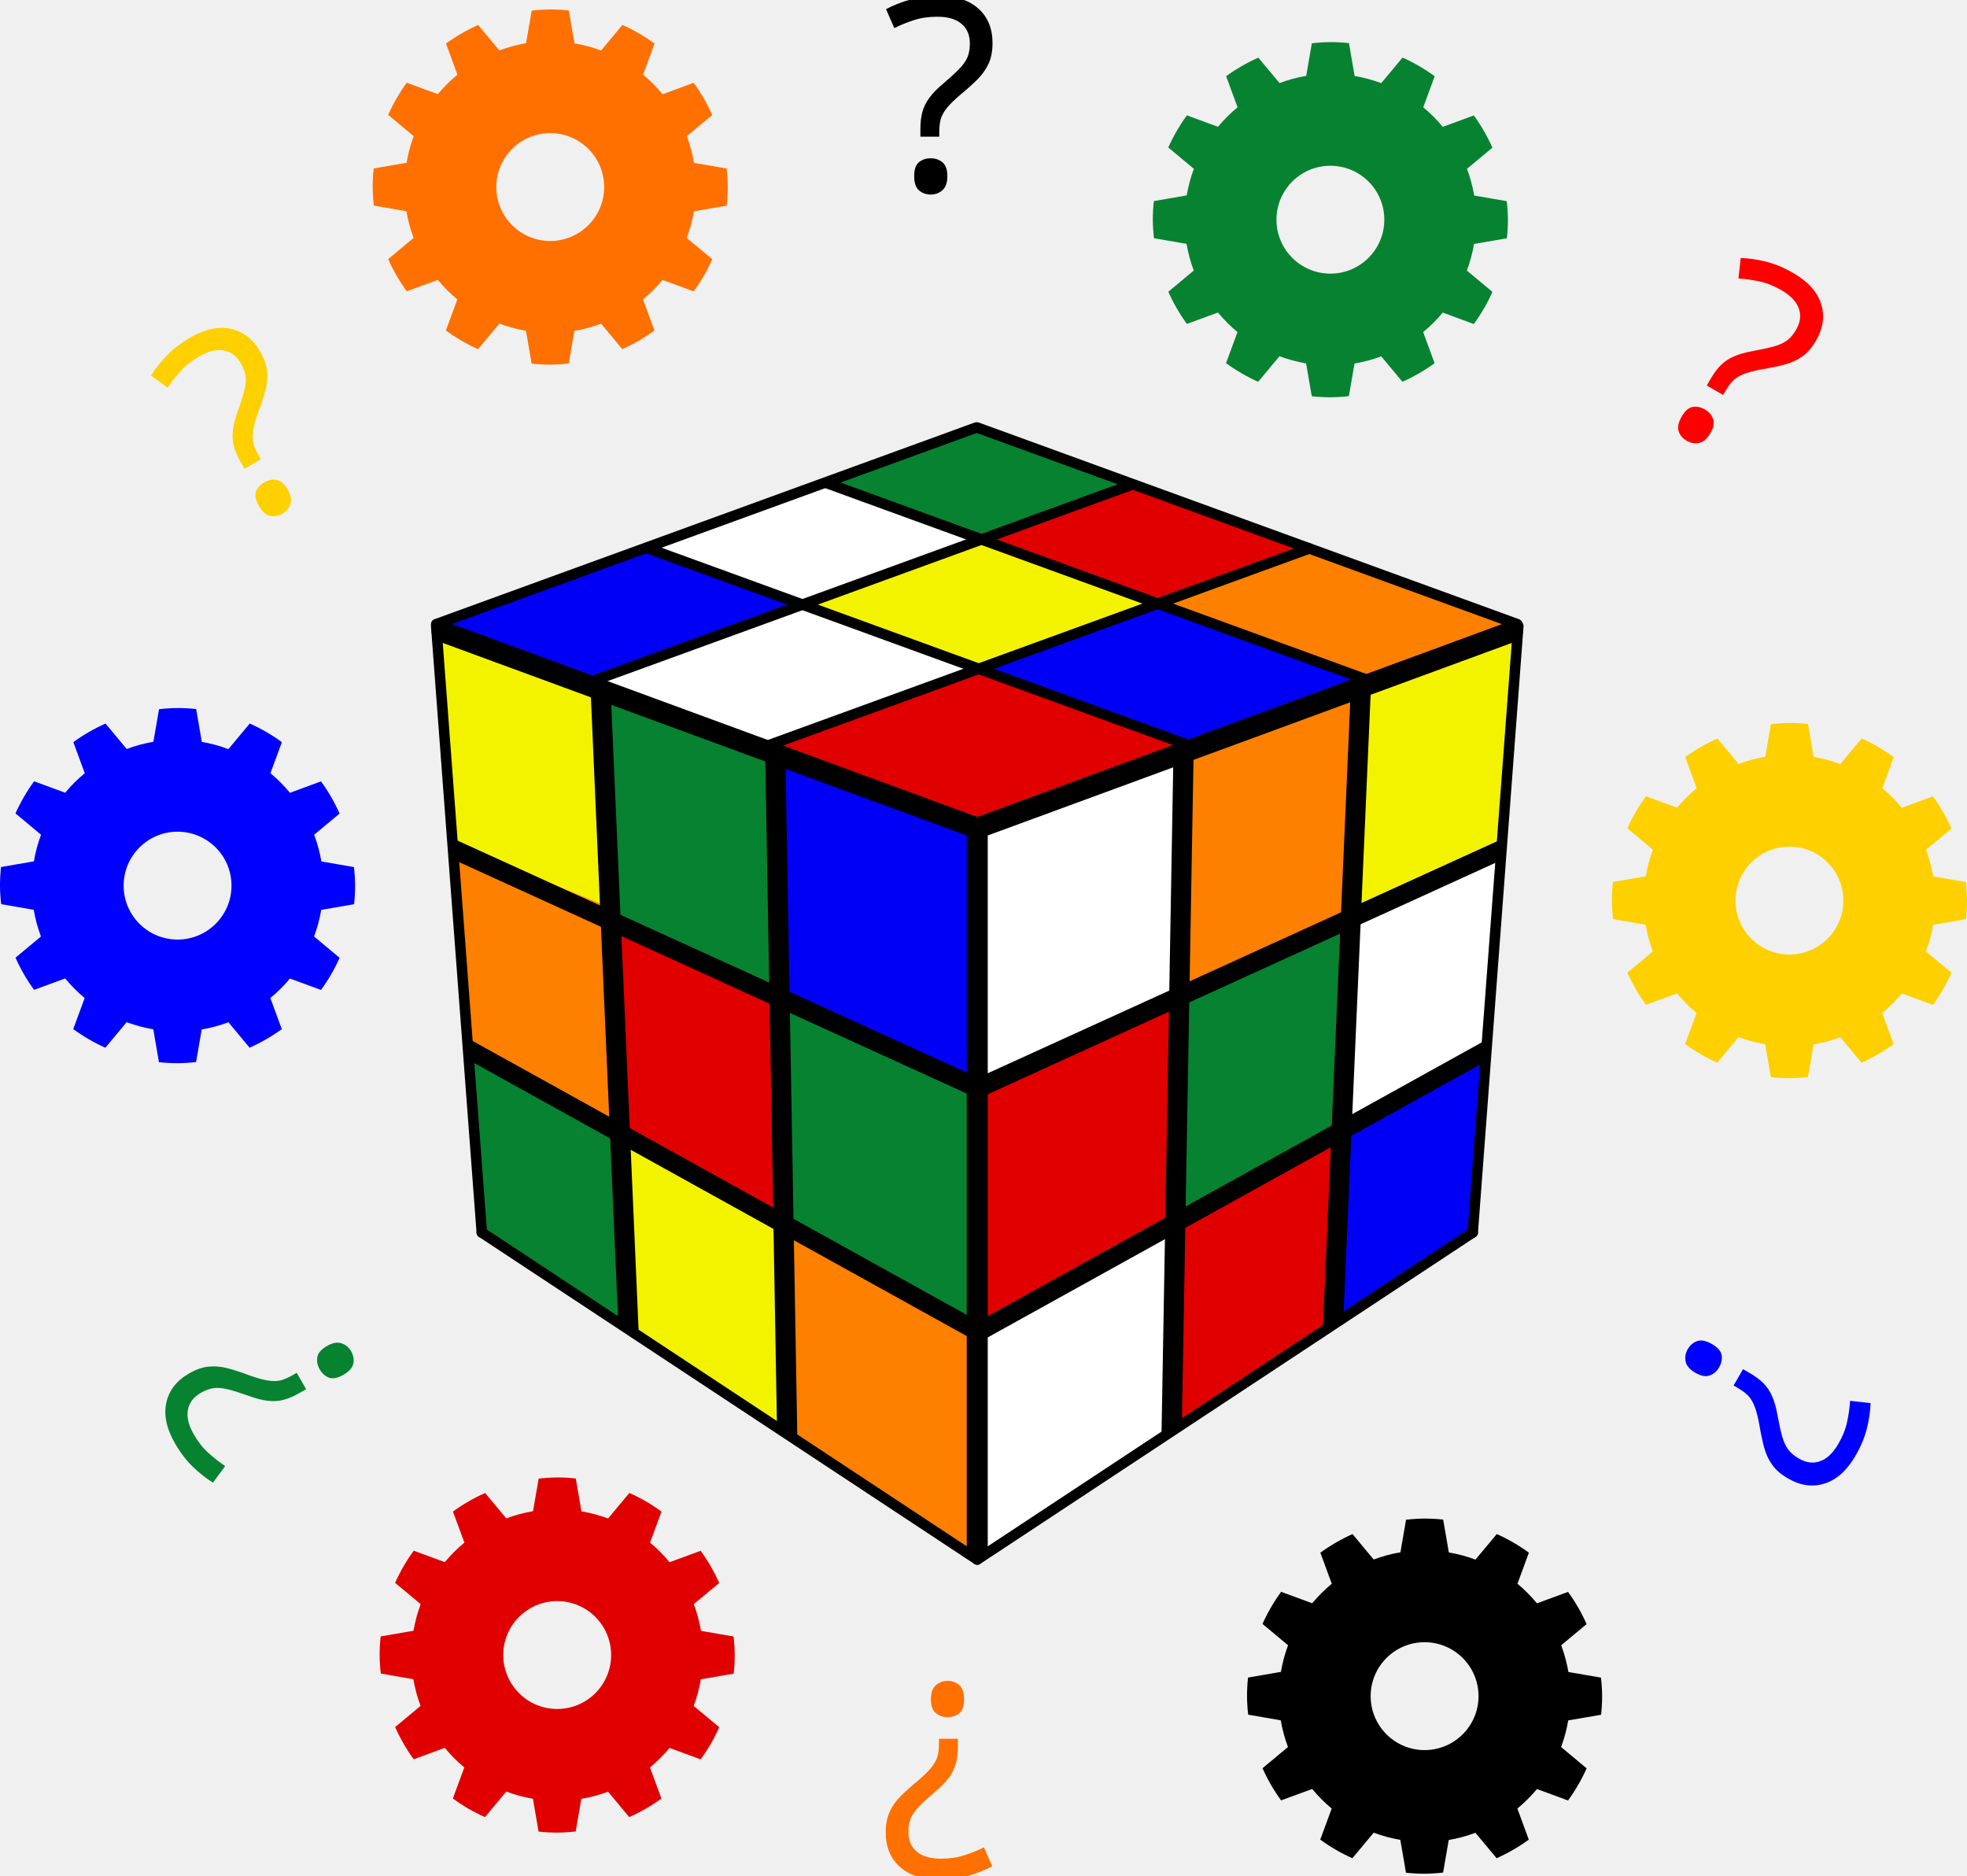
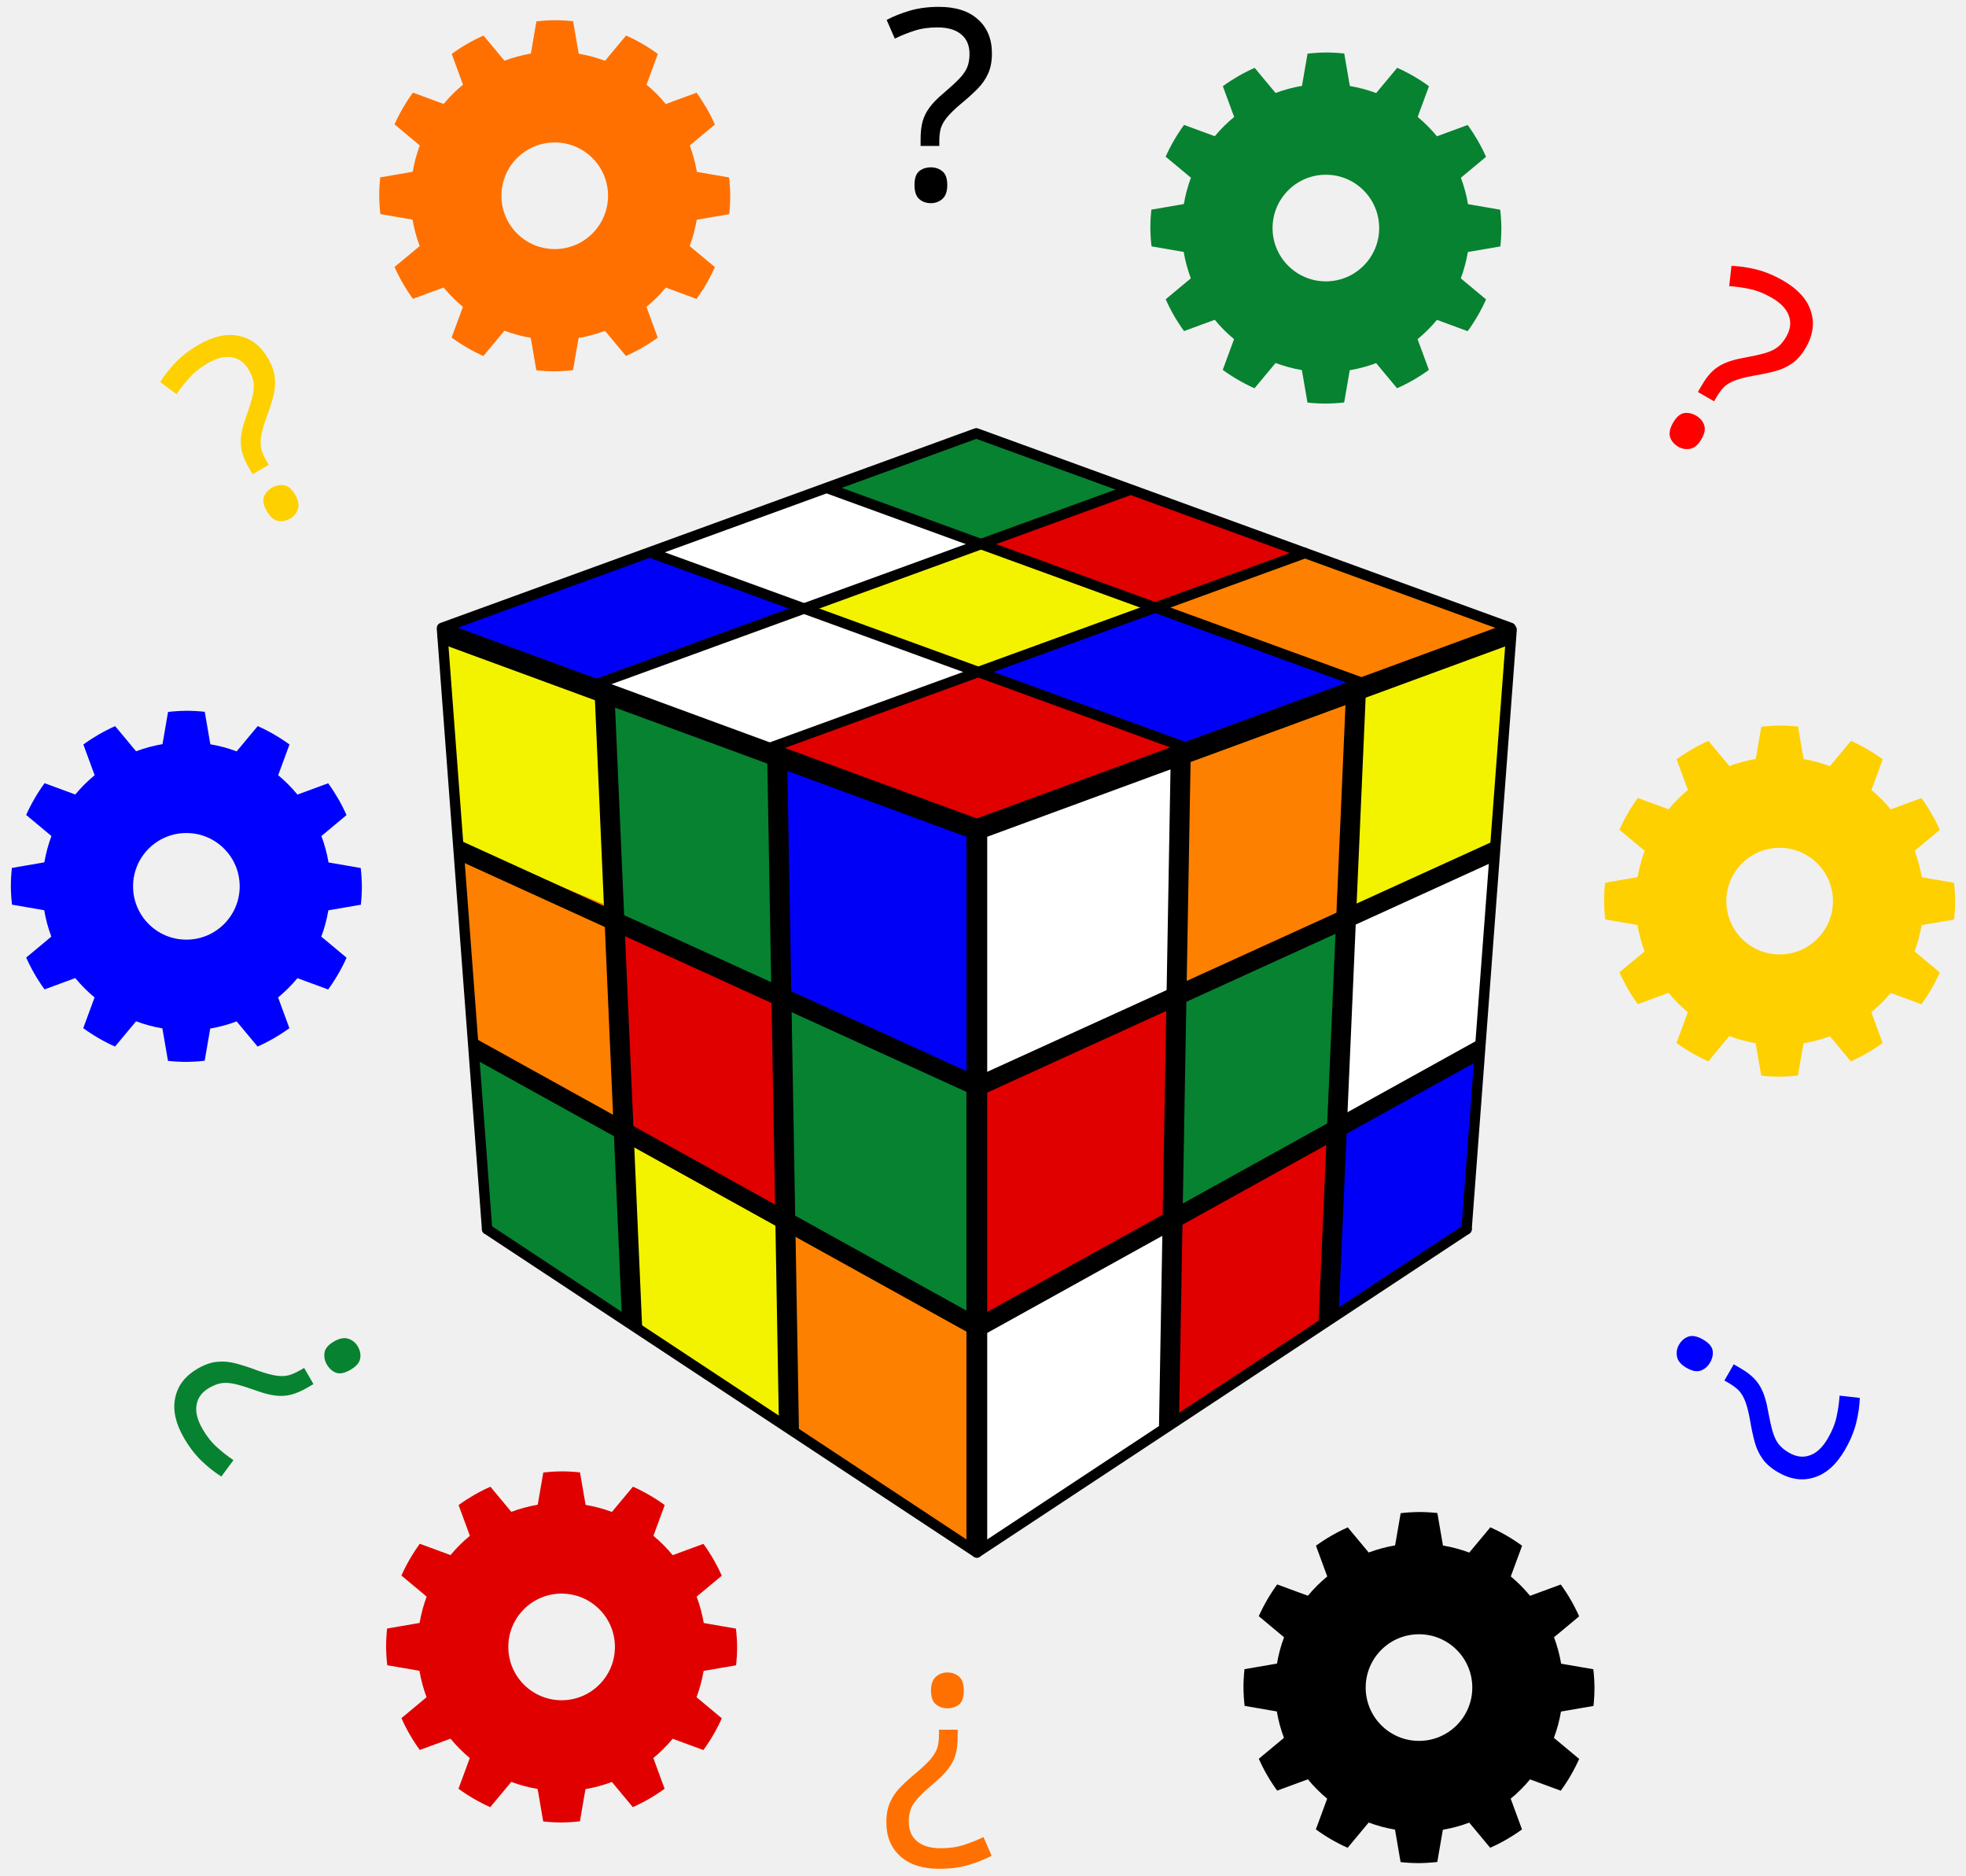
- <svg xmlns="http://www.w3.org/2000/svg" width="178.93mm" height="170.57mm" version="1.1" viewBox="0 0 178.93 170.57">
+ <svg xmlns="http://www.w3.org/2000/svg" width="180.93mm" height="172.57mm" version="1.1" viewBox="0 0 180.93 172.57">
  <defs>
    <clipPath id="presentation_clip_path-3">
      <rect width="6e3" height="6e3" />
    </clipPath>
  </defs>
-   <g transform="translate(-19.331 -54.822)">
+   <g transform="translate(-18.331 -53.822)">
    <path d="m69.383 55.682a16.152 16.152 0 0 0-1.686 0.106l-0.512 2.963a13.269 13.269 0 0 0-2.43 0.656l-1.926-2.313a16.152 16.152 0 0 0-2.928 1.689l1.04 2.828a13.269 13.269 0 0 0-1.782 1.774l-2.826-1.041a16.152 16.152 0 0 0-1.694 2.923l2.325 1.938a13.269 13.269 0 0 0-0.651 2.422l-2.99 0.515a16.152 16.152 0 0 0-0.093 1.691 16.152 16.152 0 0 0 0.106 1.686l2.963 0.512a13.269 13.269 0 0 0 0.656 2.43l-2.314 1.926a16.152 16.152 0 0 0 1.689 2.928l2.828-1.04a13.269 13.269 0 0 0 1.775 1.782l-1.041 2.826a16.152 16.152 0 0 0 2.923 1.694l1.938-2.325a13.269 13.269 0 0 0 2.422 0.651l0.515 2.99a16.152 16.152 0 0 0 1.691 0.093 16.152 16.152 0 0 0 1.686-0.106l0.512-2.963a13.269 13.269 0 0 0 2.43-0.656l1.926 2.313a16.152 16.152 0 0 0 2.928-1.689l-1.04-2.828a13.269 13.269 0 0 0 1.782-1.775l2.826 1.041a16.152 16.152 0 0 0 1.694-2.923l-2.325-1.938a13.269 13.269 0 0 0 0.651-2.422l2.99-0.515a16.152 16.152 0 0 0 0.093-1.691 16.152 16.152 0 0 0-0.106-1.686l-2.963-0.512a13.269 13.269 0 0 0-0.656-2.43l2.313-1.926a16.152 16.152 0 0 0-1.689-2.928l-2.828 1.04a13.269 13.269 0 0 0-1.774-1.782l1.041-2.826a16.152 16.152 0 0 0-2.923-1.694l-1.938 2.325a13.269 13.269 0 0 0-2.422-0.651l-0.515-2.99a16.152 16.152 0 0 0-1.691-0.093zm1.3e-4 11.246a4.906 4.906 0 0 1 4.906 4.906 4.906 4.906 0 0 1-4.906 4.906 4.906 4.906 0 0 1-4.906-4.906 4.906 4.906 0 0 1 4.906-4.906z" fill="#ff7000" stroke-width=".108" />
    <ellipse cx="102.92" cy="127.61" rx="68.173" ry="0" fill="#00ff59" stroke-width=".265" />
    <g transform="matrix(.018028 0 0 .018028 54.144 91.077)">
      <g>
        <g stroke-width="290.08">
          <path d="m4932 1427.2-866.99 320.83-1020.5-386.79 865.69-318.98z" fill="#0000f7" />
          <path d="m5684.1 1134.9-719.14 283.07-1011.9-384.25 721.93-277.75z" fill="#fd8000" />
          <path d="m4653.7 770.02-743.53 272.21-860.48-321.19 725.32-285.05z" fill="#e00000" />
          <path d="m3775 436-751.19 280.58-755.33-286.9 726.52-283.68z" fill="#078230" />
          <path d="m3869.3 1034.2-857.67 319.6-863.47-311.64 875.61-325.59z" fill="#f3f300" />
          <path d="m3007.3 704.54-897.76 320.15-742.49-277.92 872.94-320.77z" fill="#fff" />
          <path d="m2096.7 1033-1046.7 395.02-752.14-286.19 1042.1-385.81z" fill="#0000f7" />
          <path d="m2973.4 1361.7-1023.4 386.31-874.1-312.51 1048.3-386.51z" fill="#fff" />
        </g>
        <path d="m4046.4 1762.4-1046.4 404.55-1027.7-409.09 1034.3-384.17z" fill="#e00000" stroke-width="290.08" />
        <path d="m4853 2602.7 785.4-350 83.012-1063.3-827.91 296.67z" fill="#f3f300" stroke-width="551.79" />
        <path d="m3019 3423 975.1-434.23 24.069-1185-1001.2 366z" fill="#fff" stroke-width="525.25" />
        <path d="m3987.6 2996.9 873.1-384.79 50.485-1119.9-896.85 306.69z" fill="#fd8000" stroke-width="544.85" />
        <path d="m3941.5 4193.1 849.57-416.91 44.248-1115.4-883.75 357.69z" fill="#078230" stroke-width="537.81" />
        <path d="m4799.1 3724 754.56-400.54 90.39-1080.1-780.3 344.07z" fill="#fff" stroke-width="537.51" />
        <path d="m3945.2 5213.8 802.66-515.42 42.612-936.45-866.79 457.52z" fill="#e00000" stroke-width="547.54" />
        <path d="m3033.5 4727.8 934.91-512.42 23.793-1217.9-976.98 428.4z" fill="#e00000" stroke-width="518.23" />
        <path d="m4770.5 4675.1 731.53-466.71 60.859-895.58-762.35 406.6z" fill="#0000f7" stroke-width="558.17" />
        <path d="m3037.9 5829.5 911.71-615.62 26.665-1003.5-951.5 519.63z" fill="#fff" stroke-width="525.8" />
        <path d="m2980.3 4732.3-940.25-500.74-31.432-1240.2 984.34 441.2z" fill="#078230" stroke-width="518.23" />
        <path d="m2998.6 3458.9-978.46-445.69-26.928-1201 1016.7 368.02z" fill="#0000f7" stroke-width="530.46" />
        <path d="m2008.6 2991.4-844.34-349.3-53.527-1147 902.44 319.03z" fill="#078230" stroke-width="547.5" />
        <path d="m1169.5 2603.8-813.67-352.32-77.32-1039.4 842.45 273.21z" fill="#f3f300" stroke-width="545.95" />
        <path d="m2026.4 4161.9-802.54-388.86-54.395-1108.3 850.63 348.54z" fill="#e00000" stroke-width="520.41" />
        <path d="m2056.3 5228.4-793.17-505.71-38.031-982.97 818.13 450.11z" fill="#f3f300" stroke-width="568.06" />
        <path d="m1237.2 3710.9-799.56-405-79.963-1061.1 821.39 336.78z" fill="#fd8000" stroke-width="527.23" />
        <path d="m1257.5 4700-752.94-490.01-66.969-904.14 771.77 409.96z" fill="#078230" stroke-width="549.73" />
        <path d="m2976.3 5842.6-901.46-615.33-13.722-1007.7 932.42 519.11z" fill="#fd8000" stroke-width="745.76" />
      </g>
      <g class="SlideGroup" transform="matrix(1,0,0,-1,0,6002)">
        <g class="Slide" clip-path="url(#presentation_clip_path-3)">
          <g class="Page">
            <g class="Group">
              <g class="com.sun.star.drawing.LineShape">
                <g fill="none">
                  <rect class="BoundingBox" x="2947" y="142" width="107" height="3707" />
                  <path d="m3e3 3795v-3600" stroke="#000" stroke-linecap="round" stroke-width="106" />
                </g>
              </g>
              <g class="com.sun.star.drawing.LineShape">
                <g fill="none">
                  <rect class="BoundingBox" x="473" y="118" width="2555" height="1705" />
                  <path d="m500 1795 2500-1650" stroke="#000" stroke-linecap="round" stroke-width="53" />
                </g>
              </g>
              <g class="com.sun.star.drawing.LineShape">
                <g fill="none">
                  <rect class="BoundingBox" x="243" y="1768" width="285" height="3115" />
                  <path d="m270 4855 230-3060" stroke="#000" stroke-linecap="round" stroke-width="53" />
                </g>
              </g>
              <g class="com.sun.star.drawing.LineShape">
                <g fill="none">
                  <rect class="BoundingBox" x="243" y="4837" width="2780" height="1047" />
                  <path d="m2995 5856-2725-992" stroke="#000" stroke-linecap="round" stroke-width="53" />
                </g>
              </g>
              <g class="com.sun.star.drawing.LineShape">
                <g fill="none">
                  <rect class="BoundingBox" x="2973" y="4837" width="2780" height="1047" />
                  <path d="m3e3 5856 2725-992" stroke="#000" stroke-linecap="round" stroke-width="53" />
                </g>
              </g>
              <g class="com.sun.star.drawing.LineShape">
                <g fill="none">
                  <rect class="BoundingBox" x="247" y="3782" width="2807" height="1099" />
                  <path d="m300 4827 2700-992" stroke="#000" stroke-linecap="round" stroke-width="106" />
                </g>
              </g>
              <g class="com.sun.star.drawing.LineShape">
                <g fill="none">
                  <rect class="BoundingBox" x="1313" y="4227" width="2780" height="1047" />
                  <path d="m4065 4254-2725 992" stroke="#000" stroke-linecap="round" stroke-width="53" />
                </g>
              </g>
              <g class="com.sun.star.drawing.LineShape">
                <g fill="none">
                  <rect class="BoundingBox" x="1923" y="4227" width="2780" height="1047" />
                  <path d="m1950 4254 2725 992" stroke="#000" stroke-linecap="round" stroke-width="53" />
                </g>
              </g>
              <g class="com.sun.star.drawing.LineShape">
                <g fill="none">
                  <rect class="BoundingBox" x="2213" y="4557" width="2780" height="1047" />
                  <path d="m4965 4584-2725 992" stroke="#000" stroke-linecap="round" stroke-width="53" />
                </g>
              </g>
              <g class="com.sun.star.drawing.LineShape">
                <g fill="none">
                  <rect class="BoundingBox" x="1023" y="4547" width="2780" height="1047" />
                  <path d="m1050 4574 2725 992" stroke="#000" stroke-linecap="round" stroke-width="53" />
                </g>
              </g>
              <g class="com.sun.star.drawing.LineShape">
                <g fill="none">
                  <rect class="BoundingBox" x="2973" y="118" width="2555" height="1705" />
                  <path d="m5500 1795-2500-1650" stroke="#000" stroke-linecap="round" stroke-width="53" />
                </g>
              </g>
              <g class="com.sun.star.drawing.LineShape">
                <g fill="none">
                  <rect class="BoundingBox" x="5473" y="1768" width="285" height="3115" />
                  <path d="m5730 4855-230-3060" stroke="#000" stroke-linecap="round" stroke-width="53" />
                </g>
              </g>
              <g class="com.sun.star.drawing.LineShape">
                <g fill="none">
                  <rect class="BoundingBox" x="2947" y="3782" width="2807" height="1099" />
                  <path d="m5700 4827-2700-992" stroke="#000" stroke-linecap="round" stroke-width="106" />
                </g>
              </g>
              <g class="com.sun.star.drawing.CustomShape" transform="translate(8.4831 -47.941)">
                <rect class="BoundingBox" x="1039" y="1293" width="248" height="3304" fill="none" />
                <path d="m1181 1363-141 3228 104-66 141-3227zm3-70zm-43 3303z" />
              </g>
              <g class="com.sun.star.drawing.CustomShape" transform="translate(1.4774 -20.245)">
                <rect class="BoundingBox" x="4740" y="1292" width="248" height="3304" fill="none" />
                <path d="m4882 4525-141-3228 104 66 141 3227zm3 70zm-43-3303z" />
              </g>
              <g class="com.sun.star.drawing.CustomShape" transform="translate(10.749 -21.497)">
                <rect class="BoundingBox" x="1919" y="744" width="164" height="3504" fill="none" />
                <path d="m1979 818-60 3427 103-73 60-3426zm2-74zm39 3503z" />
              </g>
              <g class="com.sun.star.drawing.CustomShape" transform="translate(9.1396 -3.058)">
                <rect class="BoundingBox" x="3920" y="743" width="164" height="3504" fill="none" />
                <path d="m3980 4172-60-3427 103 73 60 3426zm2 74zm39-3503z" />
              </g>
              <g class="com.sun.star.drawing.CustomShape" transform="translate(0 -52.917)">
                <rect class="BoundingBox" x="342" y="2511" width="2717" height="1320" fill="none" />
                <path d="m380 3719 2650-1208-11 111-2650 1207zm-37 17zm2714-1132z" />
              </g>
              <g class="com.sun.star.drawing.CustomShape" transform="translate(0 52.917)">
                <rect class="BoundingBox" x="399" y="1193" width="2625" height="1531" fill="none" />
                <path d="m433 2613 2560-1419-5 110-2559 1418zm-34 18zm2624-1346z" />
              </g>
              <g class="com.sun.star.drawing.CustomShape" transform="translate(0 52.917)">
                <rect class="BoundingBox" x="2988" y="1193" width="2627" height="1531" fill="none" />
                <path d="m5579 2613-2560-1419 5 110 2559 1418zm34 19zm-2624-1348z" />
              </g>
              <g class="com.sun.star.drawing.CustomShape" transform="translate(0 -52.917)">
                <rect class="BoundingBox" x="2952" y="2512" width="2717" height="1320" fill="none" />
                <path d="m5630 3720-2650-1208 11 111 2650 1207zm37 17zm-2714-1132z" />
              </g>
            </g>
          </g>
        </g>
      </g>
    </g>
    <g>
      <g stroke-width=".108">
        <path d="m140.35 58.652a16.152 16.152 0 0 0-1.686 0.106l-0.512 2.963a13.269 13.269 0 0 0-2.43 0.656l-1.926-2.313a16.152 16.152 0 0 0-2.928 1.689l1.04 2.828a13.269 13.269 0 0 0-1.782 1.774l-2.826-1.041a16.152 16.152 0 0 0-1.694 2.923l2.325 1.938a13.269 13.269 0 0 0-0.651 2.422l-2.99 0.515a16.152 16.152 0 0 0-0.093 1.691 16.152 16.152 0 0 0 0.106 1.686l2.963 0.512a13.269 13.269 0 0 0 0.656 2.43l-2.314 1.926a16.152 16.152 0 0 0 1.689 2.928l2.828-1.04a13.269 13.269 0 0 0 1.775 1.782l-1.041 2.826a16.152 16.152 0 0 0 2.923 1.694l1.938-2.325a13.269 13.269 0 0 0 2.422 0.651l0.515 2.99a16.152 16.152 0 0 0 1.691 0.093 16.152 16.152 0 0 0 1.686-0.106l0.512-2.963a13.269 13.269 0 0 0 2.43-0.656l1.926 2.313a16.152 16.152 0 0 0 2.928-1.689l-1.04-2.828a13.269 13.269 0 0 0 1.782-1.775l2.826 1.041a16.152 16.152 0 0 0 1.694-2.923l-2.325-1.938a13.269 13.269 0 0 0 0.651-2.422l2.99-0.515a16.152 16.152 0 0 0 0.093-1.691 16.152 16.152 0 0 0-0.106-1.686l-2.963-0.512a13.269 13.269 0 0 0-0.656-2.43l2.313-1.926a16.152 16.152 0 0 0-1.689-2.928l-2.828 1.04a13.269 13.269 0 0 0-1.774-1.782l1.041-2.826a16.152 16.152 0 0 0-2.923-1.694l-1.938 2.325a13.269 13.269 0 0 0-2.422-0.651l-0.515-2.99a16.152 16.152 0 0 0-1.691-0.093zm1.3e-4 11.246a4.906 4.906 0 0 1 4.906 4.906 4.906 4.906 0 0 1-4.906 4.906 4.906 4.906 0 0 1-4.906-4.906 4.906 4.906 0 0 1 4.906-4.906z" fill="#078230" />
        <path d="m182.11 120.58a16.152 16.152 0 0 0-1.686 0.106l-0.512 2.963a13.269 13.269 0 0 0-2.43 0.656l-1.926-2.313a16.152 16.152 0 0 0-2.928 1.689l1.04 2.828a13.269 13.269 0 0 0-1.782 1.774l-2.826-1.041a16.152 16.152 0 0 0-1.694 2.923l2.325 1.938a13.269 13.269 0 0 0-0.651 2.422l-2.99 0.515a16.152 16.152 0 0 0-0.093 1.691 16.152 16.152 0 0 0 0.106 1.686l2.963 0.512a13.269 13.269 0 0 0 0.656 2.43l-2.314 1.926a16.152 16.152 0 0 0 1.689 2.928l2.828-1.04a13.269 13.269 0 0 0 1.775 1.782l-1.041 2.826a16.152 16.152 0 0 0 2.923 1.694l1.938-2.325a13.269 13.269 0 0 0 2.422 0.651l0.515 2.99a16.152 16.152 0 0 0 1.691 0.093 16.152 16.152 0 0 0 1.686-0.106l0.512-2.963a13.269 13.269 0 0 0 2.43-0.656l1.926 2.313a16.152 16.152 0 0 0 2.928-1.689l-1.04-2.828a13.269 13.269 0 0 0 1.782-1.775l2.826 1.041a16.152 16.152 0 0 0 1.694-2.923l-2.325-1.938a13.269 13.269 0 0 0 0.651-2.422l2.99-0.515a16.152 16.152 0 0 0 0.093-1.691 16.152 16.152 0 0 0-0.106-1.686l-2.963-0.512a13.269 13.269 0 0 0-0.656-2.43l2.313-1.926a16.152 16.152 0 0 0-1.689-2.928l-2.828 1.04a13.269 13.269 0 0 0-1.774-1.782l1.041-2.826a16.152 16.152 0 0 0-2.923-1.694l-1.938 2.325a13.269 13.269 0 0 0-2.422-0.651l-0.515-2.99a16.152 16.152 0 0 0-1.691-0.093zm1.3e-4 11.246a4.906 4.906 0 0 1 4.906 4.906 4.906 4.906 0 0 1-4.906 4.906 4.906 4.906 0 0 1-4.906-4.906 4.906 4.906 0 0 1 4.906-4.906z" fill="#fed000" />
        <path d="m148.92 192.94a16.152 16.152 0 0 0-1.686 0.106l-0.512 2.963a13.269 13.269 0 0 0-2.43 0.656l-1.926-2.313a16.152 16.152 0 0 0-2.928 1.689l1.04 2.828a13.269 13.269 0 0 0-1.782 1.774l-2.826-1.041a16.152 16.152 0 0 0-1.694 2.923l2.325 1.938a13.269 13.269 0 0 0-0.651 2.422l-2.99 0.515a16.152 16.152 0 0 0-0.093 1.691 16.152 16.152 0 0 0 0.106 1.686l2.963 0.512a13.269 13.269 0 0 0 0.656 2.43l-2.314 1.926a16.152 16.152 0 0 0 1.689 2.928l2.828-1.04a13.269 13.269 0 0 0 1.775 1.782l-1.041 2.826a16.152 16.152 0 0 0 2.923 1.694l1.938-2.325a13.269 13.269 0 0 0 2.422 0.651l0.515 2.99a16.152 16.152 0 0 0 1.691 0.093 16.152 16.152 0 0 0 1.686-0.106l0.512-2.963a13.269 13.269 0 0 0 2.43-0.656l1.926 2.313a16.152 16.152 0 0 0 2.928-1.689l-1.04-2.828a13.269 13.269 0 0 0 1.782-1.775l2.826 1.041a16.152 16.152 0 0 0 1.694-2.923l-2.325-1.938a13.269 13.269 0 0 0 0.651-2.422l2.99-0.515a16.152 16.152 0 0 0 0.093-1.691 16.152 16.152 0 0 0-0.106-1.686l-2.963-0.512a13.269 13.269 0 0 0-0.656-2.43l2.313-1.926a16.152 16.152 0 0 0-1.689-2.928l-2.828 1.04a13.269 13.269 0 0 0-1.774-1.782l1.041-2.826a16.152 16.152 0 0 0-2.923-1.694l-1.938 2.325a13.269 13.269 0 0 0-2.422-0.651l-0.515-2.99a16.152 16.152 0 0 0-1.691-0.093zm1.3e-4 11.246a4.906 4.906 0 0 1 4.906 4.906 4.906 4.906 0 0 1-4.906 4.906 4.906 4.906 0 0 1-4.906-4.906 4.906 4.906 0 0 1 4.906-4.906z" />
        <path d="m70.016 189.2a16.152 16.152 0 0 0-1.686 0.106l-0.512 2.963a13.269 13.269 0 0 0-2.43 0.656l-1.926-2.313a16.152 16.152 0 0 0-2.928 1.689l1.04 2.828a13.269 13.269 0 0 0-1.782 1.774l-2.826-1.041a16.152 16.152 0 0 0-1.694 2.923l2.325 1.938a13.269 13.269 0 0 0-0.651 2.422l-2.99 0.515a16.152 16.152 0 0 0-0.093 1.691 16.152 16.152 0 0 0 0.106 1.686l2.963 0.512a13.269 13.269 0 0 0 0.656 2.43l-2.314 1.926a16.152 16.152 0 0 0 1.689 2.928l2.828-1.04a13.269 13.269 0 0 0 1.775 1.782l-1.041 2.826a16.152 16.152 0 0 0 2.923 1.694l1.938-2.325a13.269 13.269 0 0 0 2.422 0.651l0.515 2.99a16.152 16.152 0 0 0 1.691 0.093 16.152 16.152 0 0 0 1.686-0.106l0.512-2.963a13.269 13.269 0 0 0 2.43-0.656l1.926 2.313a16.152 16.152 0 0 0 2.928-1.689l-1.04-2.828a13.269 13.269 0 0 0 1.782-1.775l2.826 1.041a16.152 16.152 0 0 0 1.694-2.923l-2.325-1.938a13.269 13.269 0 0 0 0.651-2.422l2.99-0.515a16.152 16.152 0 0 0 0.093-1.691 16.152 16.152 0 0 0-0.106-1.686l-2.963-0.512a13.269 13.269 0 0 0-0.656-2.43l2.313-1.926a16.152 16.152 0 0 0-1.689-2.928l-2.828 1.04a13.269 13.269 0 0 0-1.774-1.782l1.041-2.826a16.152 16.152 0 0 0-2.923-1.694l-1.938 2.325a13.269 13.269 0 0 0-2.422-0.651l-0.515-2.99a16.152 16.152 0 0 0-1.691-0.093zm1.3e-4 11.246a4.906 4.906 0 0 1 4.906 4.906 4.906 4.906 0 0 1-4.906 4.906 4.906 4.906 0 0 1-4.906-4.906 4.906 4.906 0 0 1 4.906-4.906z" fill="#e00000" />
        <path d="m35.483 119.22a16.152 16.152 0 0 0-1.686 0.106l-0.512 2.963a13.269 13.269 0 0 0-2.43 0.656l-1.926-2.313a16.152 16.152 0 0 0-2.928 1.689l1.04 2.828a13.269 13.269 0 0 0-1.782 1.774l-2.826-1.041a16.152 16.152 0 0 0-1.694 2.923l2.325 1.938a13.269 13.269 0 0 0-0.651 2.422l-2.99 0.515a16.152 16.152 0 0 0-0.093 1.691 16.152 16.152 0 0 0 0.106 1.686l2.963 0.512a13.269 13.269 0 0 0 0.656 2.43l-2.314 1.926a16.152 16.152 0 0 0 1.689 2.928l2.828-1.04a13.269 13.269 0 0 0 1.775 1.782l-1.041 2.826a16.152 16.152 0 0 0 2.923 1.694l1.938-2.325a13.269 13.269 0 0 0 2.422 0.651l0.515 2.99a16.152 16.152 0 0 0 1.691 0.093 16.152 16.152 0 0 0 1.686-0.106l0.512-2.963a13.269 13.269 0 0 0 2.43-0.656l1.926 2.313a16.152 16.152 0 0 0 2.928-1.689l-1.04-2.828a13.269 13.269 0 0 0 1.782-1.775l2.826 1.041a16.152 16.152 0 0 0 1.694-2.923l-2.325-1.938a13.269 13.269 0 0 0 0.651-2.422l2.99-0.515a16.152 16.152 0 0 0 0.093-1.691 16.152 16.152 0 0 0-0.106-1.686l-2.963-0.512a13.269 13.269 0 0 0-0.656-2.43l2.313-1.926a16.152 16.152 0 0 0-1.689-2.928l-2.828 1.04a13.269 13.269 0 0 0-1.774-1.782l1.041-2.826a16.152 16.152 0 0 0-2.923-1.694l-1.938 2.325a13.269 13.269 0 0 0-2.422-0.651l-0.515-2.99a16.152 16.152 0 0 0-1.691-0.093zm1.3e-4 11.246a4.906 4.906 0 0 1 4.906 4.906 4.906 4.906 0 0 1-4.906 4.906 4.906 4.906 0 0 1-4.906-4.906 4.906 4.906 0 0 1 4.906-4.906z" fill="#00f" />
      </g>
      <g font-family="sans-serif" font-size="13.107px" letter-spacing="0px" stroke-width=".328" word-spacing="0px">
        <text x="99.632" y="72.169" fill="#000000" style="line-height:1.25" xml:space="preserve">
          <tspan x="99.632" y="72.169" fill="#000000" font-family="Ubuntu" font-size="24.467px" font-weight="500" stroke-width=".328" style="line-height:1.25">?</tspan>
        </text>
        <text transform="rotate(30)" x="192.717" y="-4.527" fill="#ff0000" style="line-height:1.25" xml:space="preserve">
          <tspan x="192.717" y="-4.527" fill="#ff0000" font-family="Ubuntu" font-size="24.467px" font-weight="500" stroke-width=".328" style="line-height:1.25">?</tspan>
        </text>
        <text transform="rotate(120)" x="62.956" y="-238.811" fill="#0000ff" style="line-height:1.25" xml:space="preserve">
          <tspan x="62.956" y="-238.811" fill="#0000ff" font-family="Ubuntu" font-size="24.467px" font-weight="500" stroke-width=".328" style="line-height:1.25">?</tspan>
        </text>
        <text transform="scale(-1)" x="-109.886" y="-208.049" fill="#ff7000" style="line-height:1.25" xml:space="preserve">
          <tspan x="-109.886" y="-208.049" fill="#ff7000" font-family="Ubuntu" font-size="24.467px" font-weight="500" stroke-width=".328" style="line-height:1.25">?</tspan>
        </text>
        <text transform="rotate(240)" x="-183.912" y="-44.806" fill="#078230" style="line-height:1.25" xml:space="preserve">
          <tspan x="-183.912" y="-44.806" fill="#078230" font-family="Ubuntu" font-size="24.467px" font-weight="500" stroke-width=".328" style="line-height:1.25">?</tspan>
        </text>
        <text transform="rotate(-30)" x="-16.146" y="110.103" fill="#fed000" style="line-height:1.25" xml:space="preserve">
          <tspan x="-16.146" y="110.103" fill="#fed000" font-family="Ubuntu" font-size="24.467px" font-weight="500" stroke-width=".328" style="line-height:1.25">?</tspan>
        </text>
      </g>
    </g>
  </g>
</svg>
